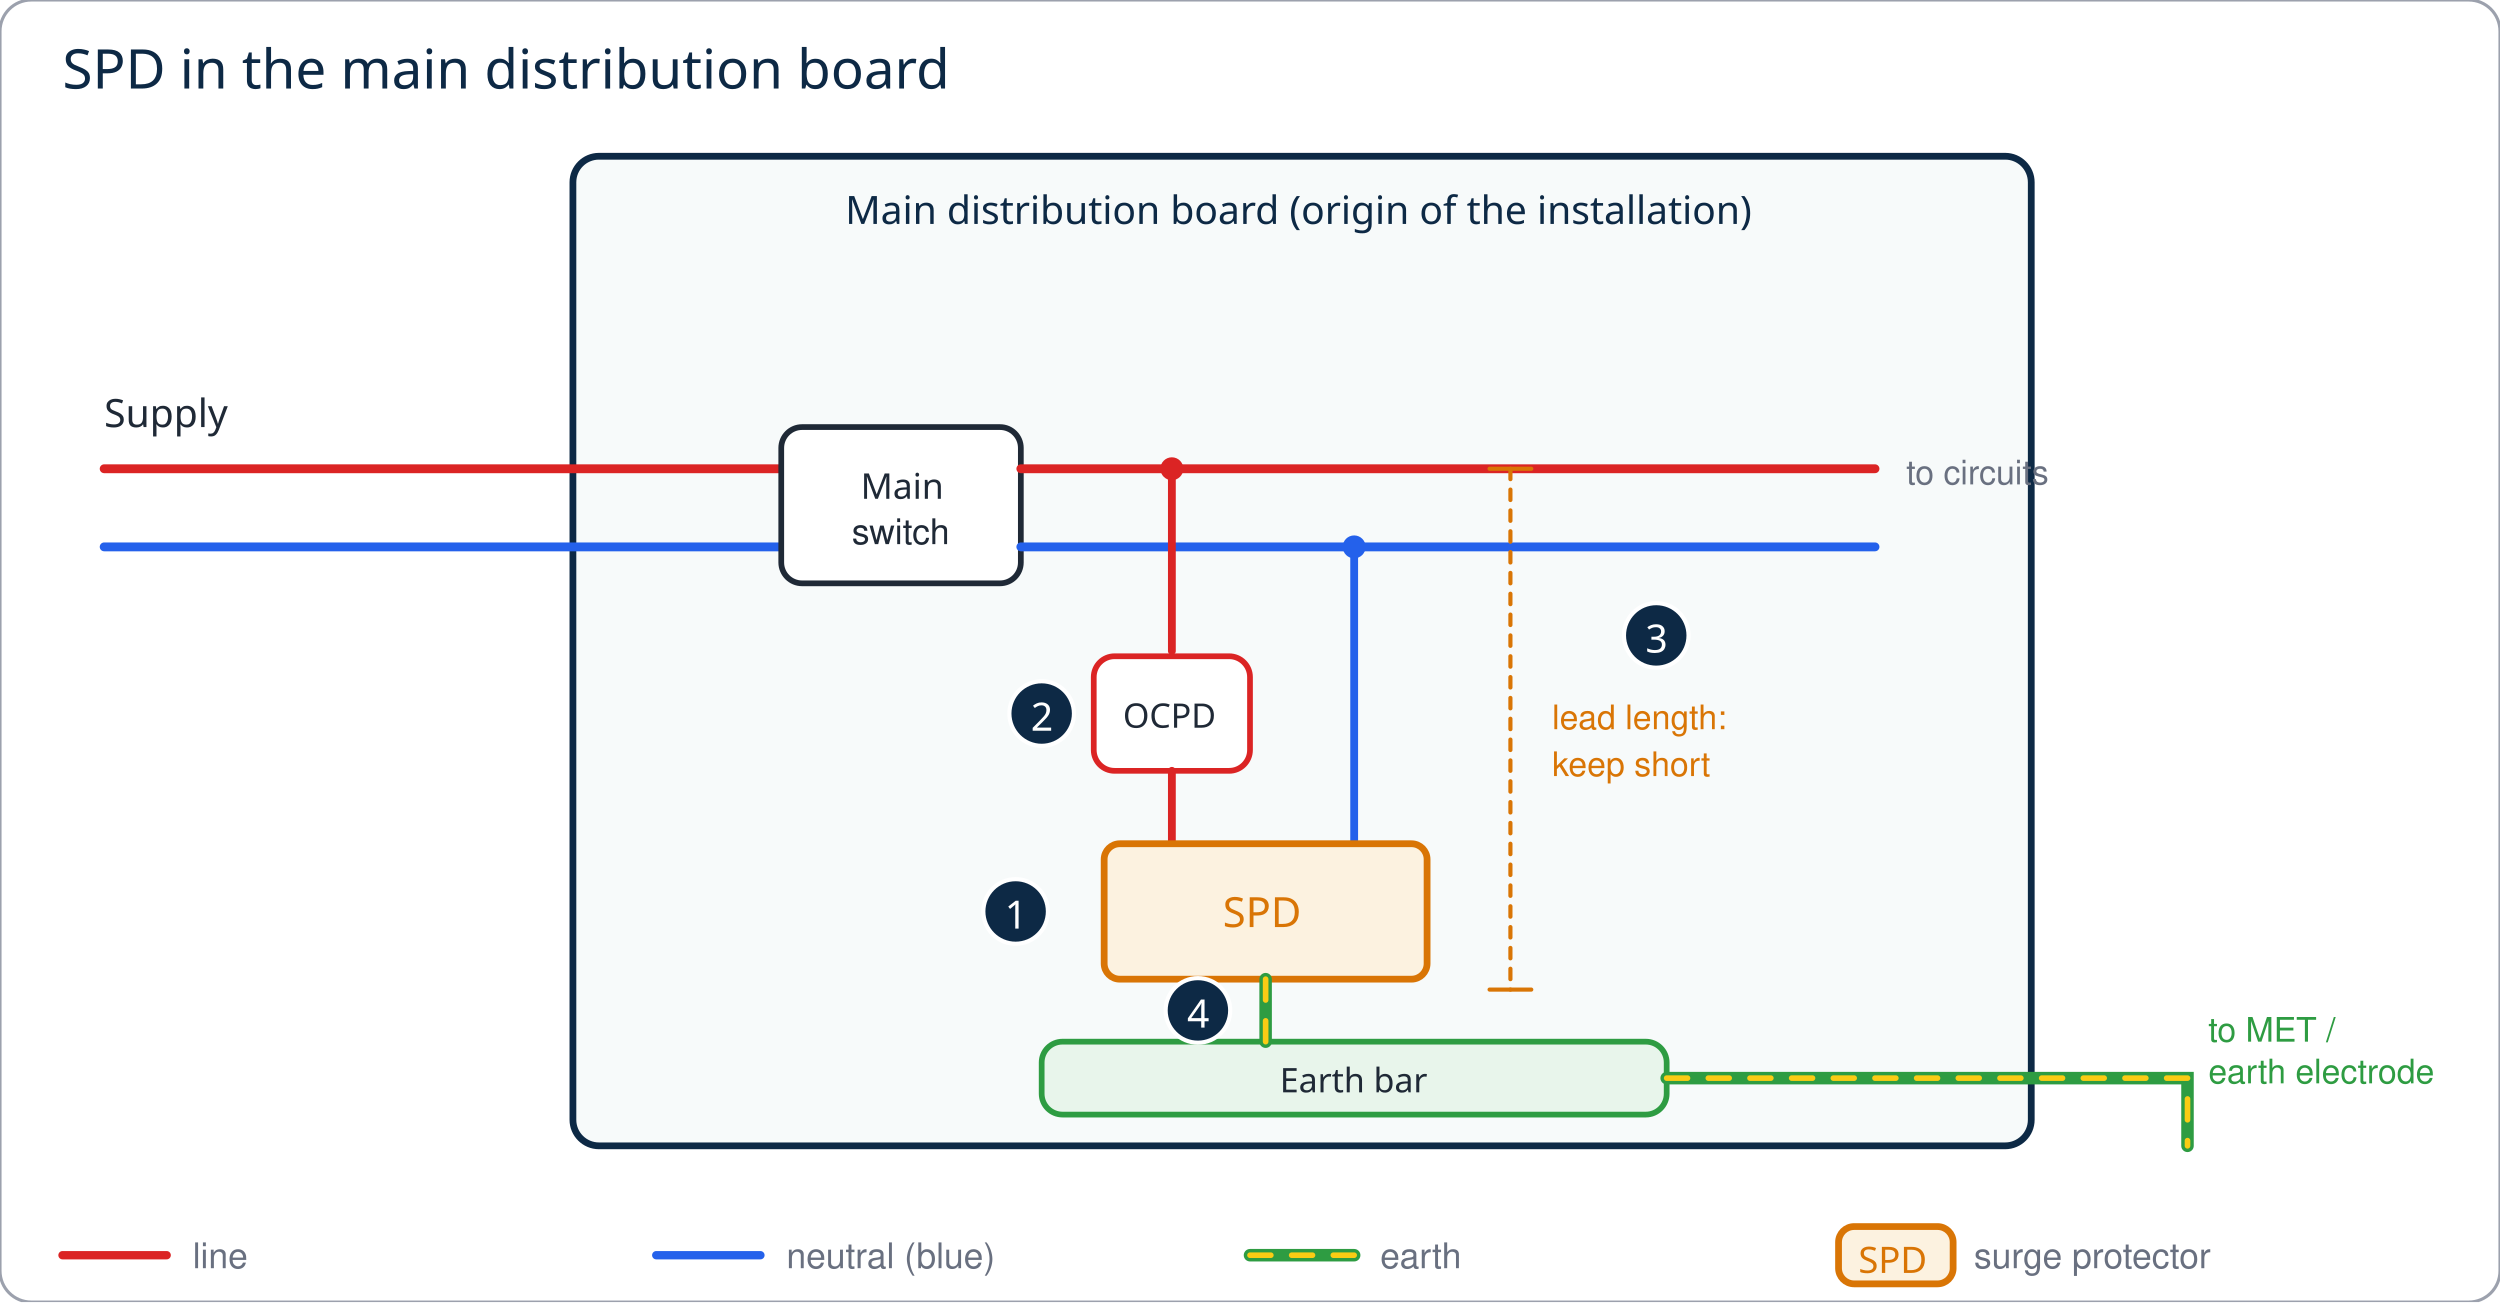
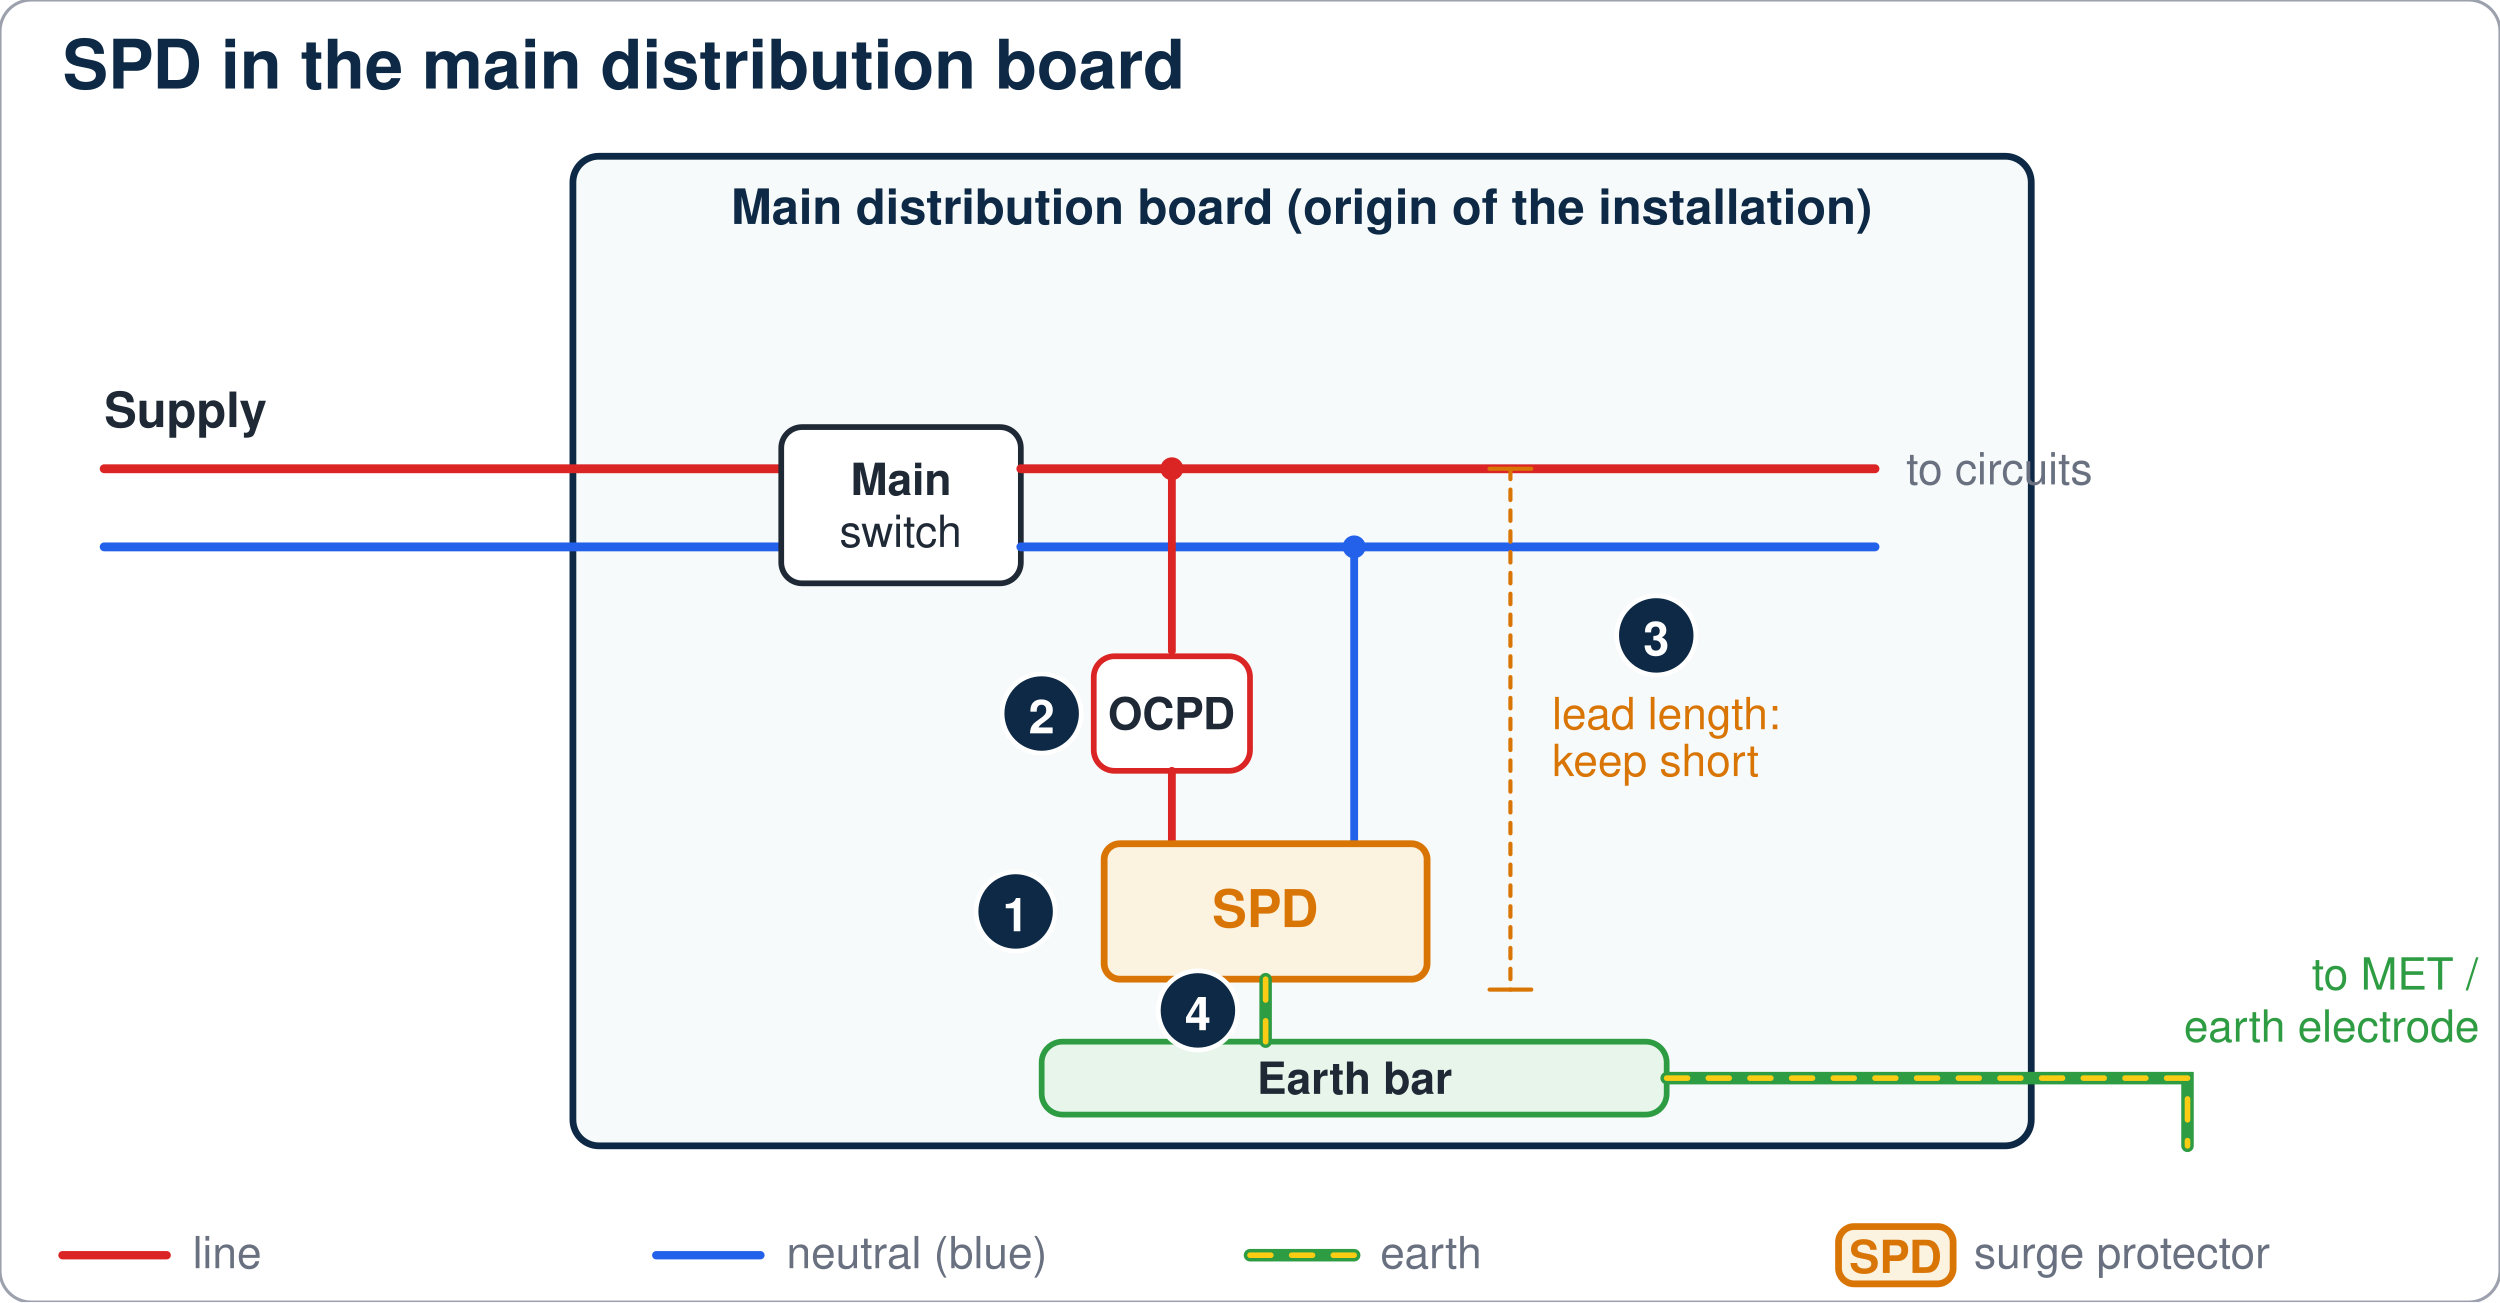
<svg xmlns="http://www.w3.org/2000/svg" width="480" height="250" preserveAspectRatio="xMinYMin meet" viewBox="0 0 480 250" version="1.0" fill-rule="evenodd">
  <clipPath id="clip">
    <rect x="0" y="0" width="480" height="250" />
  </clipPath>
  <g id="group" transform="scale(1,-1) translate(0,-250)" style="clip-path: url(#clip)">
    <g transform="">
      <rect x="0" y="0" width="480" height="250" rx="6" ry="6" style="stroke: rgb(61%,63%,68%); stroke-linecap: butt; stroke-width: 0.6; fill: rgb(100%,100%,100%); fill-rule: evenodd;" />
-       <text x="12" y="233" style="font-family: Helvetica-Bold; font-size: 10.5px;fill: rgb(5%,16%,27%); stroke:none;" transform="translate(0,466) scale(1,-1)">SPD in the main distribution board</text>
+       <text x="12" y="233" style="font-family: Helvetica, Arial, sans-serif; font-weight: bold; font-size: 13.125px;fill: rgb(5%,16%,27%); stroke:none;" transform="translate(0,466) scale(1,-1)">SPD in the main distribution board</text>
      <rect x="110" y="30" width="280" height="190" rx="5" ry="5" style="stroke: rgb(5%,16%,27%); stroke-linecap: butt; stroke-width: 1.3; fill: rgb(97%,98%,98%); fill-rule: evenodd;" />
-       <text x="162.284" y="207" style="font-family: Helvetica-Bold; font-size: 7.5px;fill: rgb(5%,16%,27%); stroke:none;" transform="translate(0,414) scale(1,-1)">Main distribution board (origin of the installation)</text>
-       <text x="20" y="168" style="font-family: Helvetica-Bold; font-size: 7.5px;fill: rgb(12%,16%,21%); stroke:none;" transform="translate(0,336) scale(1,-1)">Supply</text>
+       <text x="140.355" y="207" style="font-family: Helvetica, Arial, sans-serif; font-weight: bold; font-size: 9.375px;fill: rgb(5%,16%,27%); stroke:none;" transform="translate(0,414) scale(1,-1)">Main distribution board (origin of the installation)</text>
+       <text x="20" y="168" style="font-family: Helvetica, Arial, sans-serif; font-weight: bold; font-size: 9.375px;fill: rgb(12%,16%,21%); stroke:none;" transform="translate(0,336) scale(1,-1)">Supply</text>
      <polyline points="20 160, 150 160" style="stroke: rgb(86%,14%,14%); stroke-linecap: round; stroke-width: 1.7; fill: None; fill-rule: evenodd;" />
      <polyline points="20 145, 150 145" style="stroke: rgb(14%,38%,92%); stroke-linecap: round; stroke-width: 1.7; fill: None; fill-rule: evenodd;" />
      <rect x="150" y="138" width="46" height="30" rx="4" ry="4" style="stroke: rgb(12%,16%,21%); stroke-linecap: butt; stroke-width: 1.1; fill: rgb(100%,100%,100%); fill-rule: evenodd;" />
-       <text x="165.255" y="154.768" style="font-family: Helvetica-Bold; font-size: 6.8px;fill: rgb(12%,16%,21%); stroke:none;" transform="translate(0,309) scale(1,-1)">Main</text>
-       <text x="163.555" y="146.472" style="font-family: Helvetica; font-size: 6.8px;fill: rgb(12%,16%,21%); stroke:none;" transform="translate(0,292) scale(1,-1)">switch</text>
+       <text x="163.319" y="155.04" style="font-family: Helvetica, Arial, sans-serif; font-weight: bold; font-size: 8.5px;fill: rgb(12%,16%,21%); stroke:none;" transform="translate(0,310) scale(1,-1)">Main</text>
+       <text x="161.194" y="145.01" style="font-family: Helvetica, Arial, sans-serif; font-size: 8.5px;fill: rgb(12%,16%,21%); stroke:none;" transform="translate(0,290) scale(1,-1)">switch</text>
      <polyline points="196 160, 360 160" style="stroke: rgb(86%,14%,14%); stroke-linecap: round; stroke-width: 1.7; fill: None; fill-rule: evenodd;" />
      <polyline points="196 145, 360 145" style="stroke: rgb(14%,38%,92%); stroke-linecap: round; stroke-width: 1.7; fill: None; fill-rule: evenodd;" />
-       <text x="366" y="157" style="font-family: Helvetica; font-size: 6.5px;fill: rgb(41%,44%,50%); stroke:none;" transform="translate(0,314) scale(1,-1)">to circuits</text>
+       <text x="366" y="157" style="font-family: Helvetica, Arial, sans-serif; font-size: 8.5px;fill: rgb(41%,44%,50%); stroke:none;" transform="translate(0,314) scale(1,-1)">to circuits</text>
      <circle cx="225" cy="160" r="2.2" style="stroke: none; stroke-linecap: butt; stroke-width: 1; fill: rgb(86%,14%,14%); fill-rule: evenodd;" />
      <polyline points="225 160, 225 125" style="stroke: rgb(86%,14%,14%); stroke-linecap: round; stroke-width: 1.5; fill: None; fill-rule: evenodd;" />
      <rect x="210" y="102" width="30" height="22" rx="4" ry="4" style="stroke: rgb(86%,14%,14%); stroke-linecap: butt; stroke-width: 1.1; fill: rgb(100%,100%,100%); fill-rule: evenodd;" />
-       <text x="215.611" y="110.725" style="font-family: Helvetica-Bold; font-size: 6.5px;fill: rgb(12%,16%,21%); stroke:none;" transform="translate(0,221) scale(1,-1)">OCPD</text>
+       <text x="212.722" y="110.025" style="font-family: Helvetica, Arial, sans-serif; font-weight: bold; font-size: 8.5px;fill: rgb(12%,16%,21%); stroke:none;" transform="translate(0,220) scale(1,-1)">OCPD</text>
      <polyline points="225 102, 225 88" style="stroke: rgb(86%,14%,14%); stroke-linecap: round; stroke-width: 1.5; fill: None; fill-rule: evenodd;" />
      <circle cx="260" cy="145" r="2.2" style="stroke: none; stroke-linecap: butt; stroke-width: 1; fill: rgb(14%,38%,92%); fill-rule: evenodd;" />
      <polyline points="260 145, 260 88" style="stroke: rgb(14%,38%,92%); stroke-linecap: round; stroke-width: 1.5; fill: None; fill-rule: evenodd;" />
      <rect x="212" y="62" width="62" height="26" rx="3" ry="3" style="stroke: rgb(85%,46%,2%); stroke-linecap: butt; stroke-width: 1.3; fill: rgb(99%,95%,88%); fill-rule: evenodd;" />
-       <text x="234.776" y="72" style="font-family: Helvetica-Bold; font-size: 8px;fill: rgb(85%,46%,2%); stroke:none;" transform="translate(0,144) scale(1,-1)">SPD</text>
+       <text x="232.72" y="72" style="font-family: Helvetica, Arial, sans-serif; font-weight: bold; font-size: 10.0px;fill: rgb(85%,46%,2%); stroke:none;" transform="translate(0,144) scale(1,-1)">SPD</text>
      <rect x="200" y="36" width="120" height="14" rx="4" ry="4" style="stroke: rgb(18%,61%,26%); stroke-linecap: butt; stroke-width: 1.1; fill: rgb(91%,96%,92%); fill-rule: evenodd;" />
-       <text x="245.733" y="40.725" style="font-family: Helvetica-Bold; font-size: 6.5px;fill: rgb(12%,16%,21%); stroke:none;" transform="translate(0,81) scale(1,-1)">Earth bar</text>
+       <text x="241.343" y="40.025" style="font-family: Helvetica, Arial, sans-serif; font-weight: bold; font-size: 8.5px;fill: rgb(12%,16%,21%); stroke:none;" transform="translate(0,80) scale(1,-1)">Earth bar</text>
      <polyline points="243 62, 243 50" style="stroke: rgb(18%,61%,26%); stroke-linecap: round; stroke-width: 2.4; fill: None; fill-rule: evenodd;" />
      <polyline points="243 62, 243 50" style="stroke: rgb(98%,80%,8%); stroke-linecap: round; stroke-width: 1.08; fill: None; fill-rule: evenodd; stroke-dasharray: 4, 4;" />
      <polyline points="320 43, 420 43, 420 30" style="stroke: rgb(18%,61%,26%); stroke-linecap: round; stroke-width: 2.4; fill: None; fill-rule: evenodd;" />
      <polyline points="320 43, 420 43, 420 30" style="stroke: rgb(98%,80%,8%); stroke-linecap: round; stroke-width: 1.08; fill: None; fill-rule: evenodd; stroke-dasharray: 4, 4;" />
-       <text x="424" y="50" style="font-family: Helvetica; font-size: 6.5px;fill: rgb(18%,61%,26%); stroke:none;" transform="translate(0,100) scale(1,-1)">to MET /</text>
-       <text x="424" y="42" style="font-family: Helvetica; font-size: 6.5px;fill: rgb(18%,61%,26%); stroke:none;" transform="translate(0,84) scale(1,-1)">earth electrode</text>
+       <text x="443.879" y="60" style="font-family: Helvetica, Arial, sans-serif; font-size: 8.5px;fill: rgb(18%,61%,26%); stroke:none;" transform="translate(0,120) scale(1,-1)">to MET /</text>
+       <text x="419.305" y="50" style="font-family: Helvetica, Arial, sans-serif; font-size: 8.5px;fill: rgb(18%,61%,26%); stroke:none;" transform="translate(0,100) scale(1,-1)">earth electrode</text>
      <polyline points="290 160, 290 60" style="stroke: rgb(85%,46%,2%); stroke-linecap: round; stroke-width: 0.8; fill: None; fill-rule: evenodd; stroke-dasharray: 2, 2;" />
      <polyline points="286 160, 294 160" style="stroke: rgb(85%,46%,2%); stroke-linecap: round; stroke-width: 0.8; fill: None; fill-rule: evenodd;" />
      <polyline points="286 60, 294 60" style="stroke: rgb(85%,46%,2%); stroke-linecap: round; stroke-width: 0.8; fill: None; fill-rule: evenodd;" />
-       <text x="298" y="110" style="font-family: Helvetica; font-size: 6.5px;fill: rgb(85%,46%,2%); stroke:none;" transform="translate(0,220) scale(1,-1)">lead length:</text>
-       <text x="298" y="101" style="font-family: Helvetica; font-size: 6.5px;fill: rgb(85%,46%,2%); stroke:none;" transform="translate(0,202) scale(1,-1)">keep short</text>
-       <circle cx="195" cy="75" r="6.2" style="stroke: rgb(100%,100%,100%); stroke-linecap: butt; stroke-width: 0.8; fill: rgb(5%,16%,27%); fill-rule: evenodd;" />
-       <text x="192.915" y="72.3" style="font-family: Helvetica-Bold; font-size: 7.5px;fill: rgb(100%,100%,100%); stroke:none;" transform="translate(0,144) scale(1,-1)">1</text>
-       <circle cx="200" cy="113" r="6.2" style="stroke: rgb(100%,100%,100%); stroke-linecap: butt; stroke-width: 0.8; fill: rgb(5%,16%,27%); fill-rule: evenodd;" />
-       <text x="197.915" y="110.3" style="font-family: Helvetica-Bold; font-size: 7.5px;fill: rgb(100%,100%,100%); stroke:none;" transform="translate(0,220) scale(1,-1)">2</text>
-       <circle cx="318" cy="128" r="6.2" style="stroke: rgb(100%,100%,100%); stroke-linecap: butt; stroke-width: 0.8; fill: rgb(5%,16%,27%); fill-rule: evenodd;" />
-       <text x="315.915" y="125.3" style="font-family: Helvetica-Bold; font-size: 7.5px;fill: rgb(100%,100%,100%); stroke:none;" transform="translate(0,250) scale(1,-1)">3</text>
-       <circle cx="230" cy="56" r="6.2" style="stroke: rgb(100%,100%,100%); stroke-linecap: butt; stroke-width: 0.8; fill: rgb(5%,16%,27%); fill-rule: evenodd;" />
-       <text x="227.915" y="53.3" style="font-family: Helvetica-Bold; font-size: 7.5px;fill: rgb(100%,100%,100%); stroke:none;" transform="translate(0,106) scale(1,-1)">4</text>
+       <text x="298" y="110" style="font-family: Helvetica, Arial, sans-serif; font-size: 8.5px;fill: rgb(85%,46%,2%); stroke:none;" transform="translate(0,220) scale(1,-1)">lead length:</text>
+       <text x="298" y="101" style="font-family: Helvetica, Arial, sans-serif; font-size: 8.5px;fill: rgb(85%,46%,2%); stroke:none;" transform="translate(0,202) scale(1,-1)">keep short</text>
+       <circle cx="195" cy="75" r="7.6" style="stroke: rgb(100%,100%,100%); stroke-linecap: butt; stroke-width: 0.9; fill: rgb(5%,16%,27%); fill-rule: evenodd;" />
+       <text x="192.498" y="71.8" style="font-family: Helvetica, Arial, sans-serif; font-weight: bold; font-size: 9.0px;fill: rgb(100%,100%,100%); stroke:none;" transform="translate(0,143) scale(1,-1)">1</text>
+       <circle cx="200" cy="113" r="7.6" style="stroke: rgb(100%,100%,100%); stroke-linecap: butt; stroke-width: 0.9; fill: rgb(5%,16%,27%); fill-rule: evenodd;" />
+       <text x="197.498" y="109.8" style="font-family: Helvetica, Arial, sans-serif; font-weight: bold; font-size: 9.0px;fill: rgb(100%,100%,100%); stroke:none;" transform="translate(0,219) scale(1,-1)">2</text>
+       <circle cx="318" cy="128" r="7.6" style="stroke: rgb(100%,100%,100%); stroke-linecap: butt; stroke-width: 0.9; fill: rgb(5%,16%,27%); fill-rule: evenodd;" />
+       <text x="315.498" y="124.8" style="font-family: Helvetica, Arial, sans-serif; font-weight: bold; font-size: 9.0px;fill: rgb(100%,100%,100%); stroke:none;" transform="translate(0,249) scale(1,-1)">3</text>
+       <circle cx="230" cy="56" r="7.6" style="stroke: rgb(100%,100%,100%); stroke-linecap: butt; stroke-width: 0.9; fill: rgb(5%,16%,27%); fill-rule: evenodd;" />
+       <text x="227.498" y="52.8" style="font-family: Helvetica, Arial, sans-serif; font-weight: bold; font-size: 9.0px;fill: rgb(100%,100%,100%); stroke:none;" transform="translate(0,105) scale(1,-1)">4</text>
      <polyline points="12 9, 32 9" style="stroke: rgb(86%,14%,14%); stroke-linecap: round; stroke-width: 1.6; fill: None; fill-rule: evenodd;" />
-       <text x="37.0" y="6.5" style="font-family: Helvetica; font-size: 6.8px;fill: rgb(41%,44%,50%); stroke:none;" transform="translate(0,13) scale(1,-1)">line</text>
+       <text x="37.0" y="6.5" style="font-family: Helvetica, Arial, sans-serif; font-size: 8.5px;fill: rgb(41%,44%,50%); stroke:none;" transform="translate(0,13) scale(1,-1)">line</text>
      <polyline points="126 9, 146 9" style="stroke: rgb(14%,38%,92%); stroke-linecap: round; stroke-width: 1.6; fill: None; fill-rule: evenodd;" />
-       <text x="151.0" y="6.5" style="font-family: Helvetica; font-size: 6.8px;fill: rgb(41%,44%,50%); stroke:none;" transform="translate(0,13) scale(1,-1)">neutral (blue)</text>
+       <text x="151.0" y="6.5" style="font-family: Helvetica, Arial, sans-serif; font-size: 8.5px;fill: rgb(41%,44%,50%); stroke:none;" transform="translate(0,13) scale(1,-1)">neutral (blue)</text>
      <polyline points="240 9, 260 9" style="stroke: rgb(18%,61%,26%); stroke-linecap: round; stroke-width: 2.4; fill: None; fill-rule: evenodd;" />
      <polyline points="240 9, 260 9" style="stroke: rgb(98%,80%,8%); stroke-linecap: round; stroke-width: 1.08; fill: None; fill-rule: evenodd; stroke-dasharray: 4, 4;" />
-       <text x="265.0" y="6.5" style="font-family: Helvetica; font-size: 6.8px;fill: rgb(41%,44%,50%); stroke:none;" transform="translate(0,13) scale(1,-1)">earth</text>
+       <text x="265.0" y="6.5" style="font-family: Helvetica, Arial, sans-serif; font-size: 8.5px;fill: rgb(41%,44%,50%); stroke:none;" transform="translate(0,13) scale(1,-1)">earth</text>
      <rect x="353.0" y="3.5" width="22.0" height="11.0" rx="3" ry="3" style="stroke: rgb(85%,46%,2%); stroke-linecap: butt; stroke-width: 1.3; fill: rgb(99%,95%,88%); fill-rule: evenodd;" />
-       <text x="356.804" y="6.4" style="font-family: Helvetica-Bold; font-size: 7px;fill: rgb(85%,46%,2%); stroke:none;" transform="translate(0,12) scale(1,-1)">SPD</text>
-       <text x="379.0" y="6.5" style="font-family: Helvetica; font-size: 6.8px;fill: rgb(41%,44%,50%); stroke:none;" transform="translate(0,13) scale(1,-1)">surge protector</text>
+       <text x="355.005" y="6.4" style="font-family: Helvetica, Arial, sans-serif; font-weight: bold; font-size: 8.75px;fill: rgb(85%,46%,2%); stroke:none;" transform="translate(0,12) scale(1,-1)">SPD</text>
+       <text x="379.0" y="6.5" style="font-family: Helvetica, Arial, sans-serif; font-size: 8.5px;fill: rgb(41%,44%,50%); stroke:none;" transform="translate(0,13) scale(1,-1)">surge protector</text>
    </g>
  </g>
</svg>
